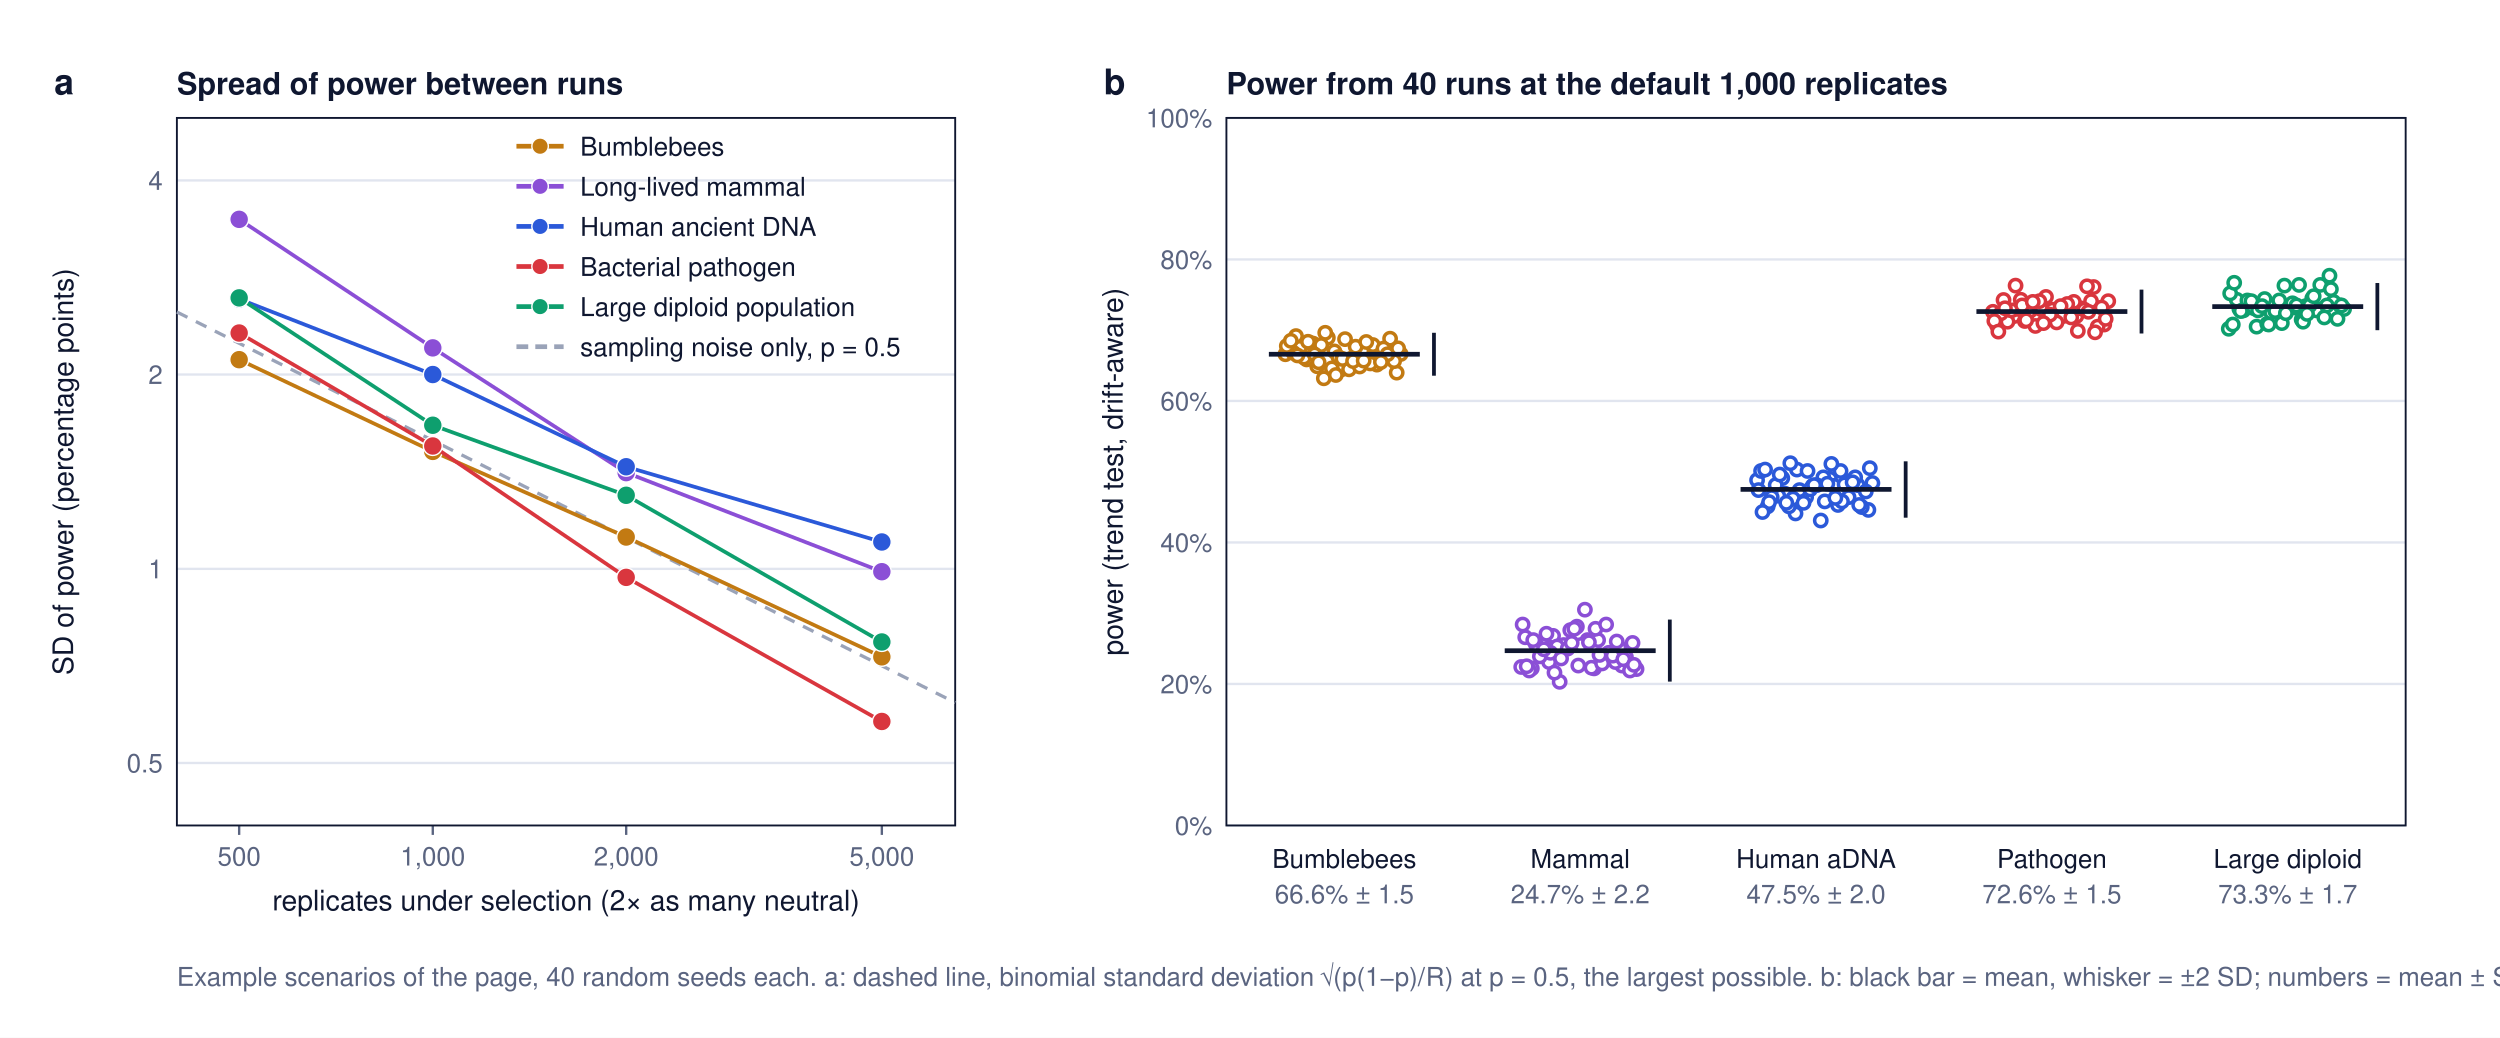
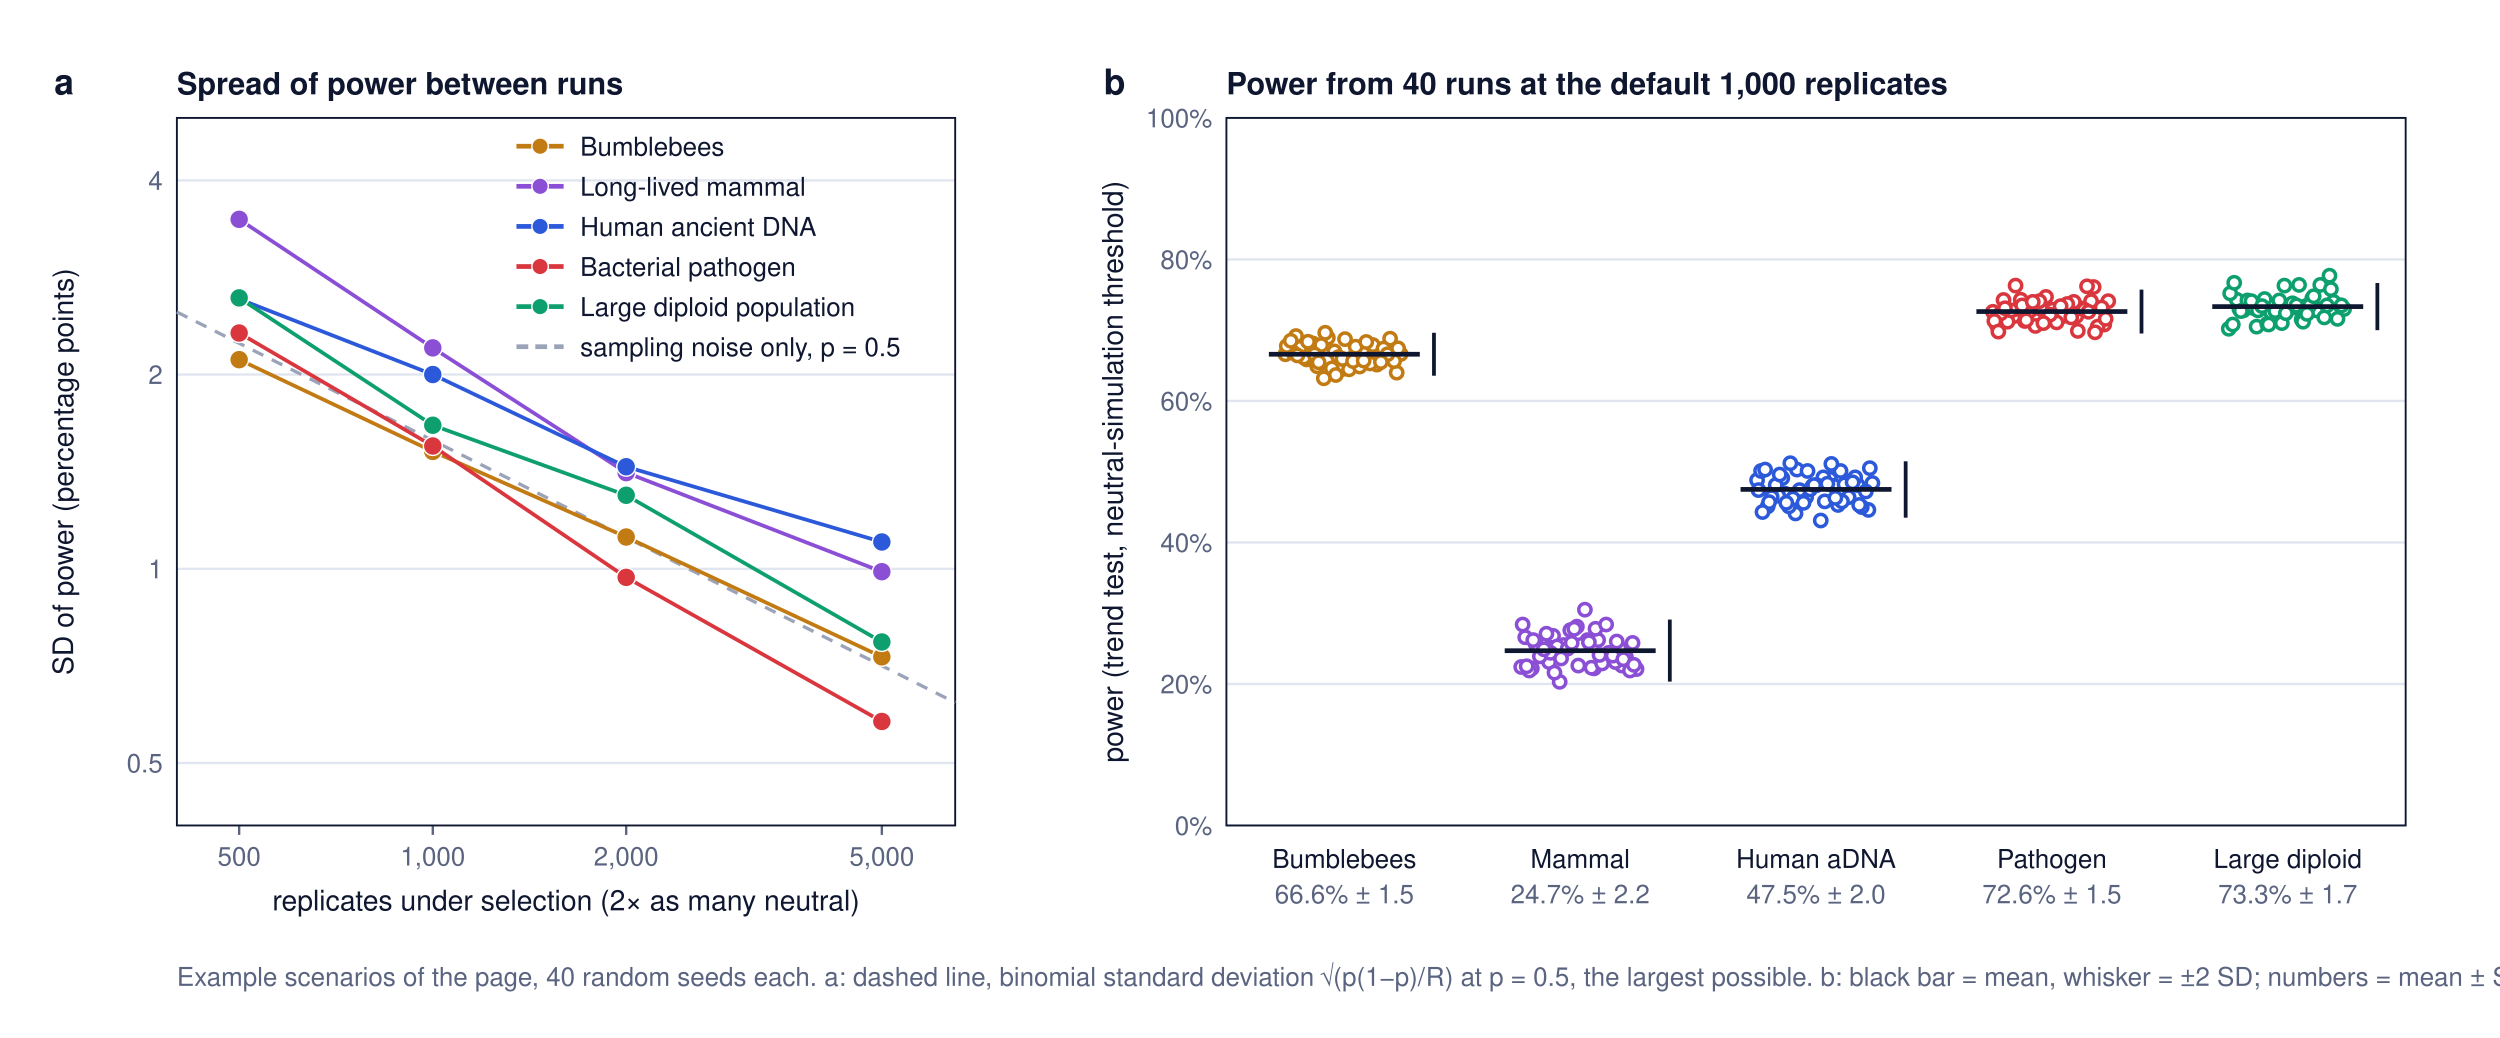
<svg xmlns="http://www.w3.org/2000/svg" width="1060" height="440" viewBox="0 0 1060 440" font-family="Helvetica,Arial,sans-serif">
  <defs>
    <g id="m0">
      <circle r="4" fill="#C27A12" stroke="#fff" stroke-width="0.6" />
    </g>
    <g id="m1">
      <circle r="4" fill="#8B4FD6" stroke="#fff" stroke-width="0.6" />
    </g>
    <g id="m2">
      <circle r="4" fill="#2B59D9" stroke="#fff" stroke-width="0.6" />
    </g>
    <g id="m3">
      <circle r="4" fill="#D9363E" stroke="#fff" stroke-width="0.6" />
    </g>
    <g id="m4">
      <circle r="4" fill="#0E9F6E" stroke="#fff" stroke-width="0.6" />
    </g>
    <g id="m5">
      <circle r="3.5" fill="#C27A12" stroke="#fff" stroke-width="0.6" />
    </g>
    <g id="m6">
      <circle r="3.5" fill="#8B4FD6" stroke="#fff" stroke-width="0.6" />
    </g>
    <g id="m7">
      <circle r="3.5" fill="#2B59D9" stroke="#fff" stroke-width="0.6" />
    </g>
    <g id="m8">
      <circle r="3.5" fill="#D9363E" stroke="#fff" stroke-width="0.6" />
    </g>
    <g id="m9">
      <circle r="3.5" fill="#0E9F6E" stroke="#fff" stroke-width="0.6" />
    </g>
    <g id="m10">
      <circle r="2.6" fill="#fff" stroke="#C27A12" stroke-width="1.5" />
    </g>
    <g id="m11">
      <circle r="2.6" fill="#fff" stroke="#8B4FD6" stroke-width="1.5" />
    </g>
    <g id="m12">
      <circle r="2.6" fill="#fff" stroke="#2B59D9" stroke-width="1.5" />
    </g>
    <g id="m13">
      <circle r="2.6" fill="#fff" stroke="#D9363E" stroke-width="1.5" />
    </g>
    <g id="m14">
      <circle r="2.6" fill="#fff" stroke="#0E9F6E" stroke-width="1.5" />
    </g>
  </defs>
  <rect width="1060" height="440" fill="#fff" />
  <text x="75.0" y="40.0" font-size="13" text-anchor="start" fill="#0F1730" font-weight="600">Spread of power between runs</text>
  <text x="23.0" y="40.0" font-size="15" text-anchor="start" fill="#0F1730" font-weight="700">a</text>
  <line x1="75" x2="405" y1="323.5" y2="323.5" stroke="#E1E5EF" />
  <text x="69" y="327.5" font-size="11" text-anchor="end" fill="#5A6480">0.5</text>
  <line x1="75" x2="405" y1="241.2" y2="241.2" stroke="#E1E5EF" />
  <text x="69" y="245.2" font-size="11" text-anchor="end" fill="#5A6480">1</text>
  <line x1="75" x2="405" y1="158.8" y2="158.8" stroke="#E1E5EF" />
  <text x="69" y="162.8" font-size="11" text-anchor="end" fill="#5A6480">2</text>
  <line x1="75" x2="405" y1="76.5" y2="76.5" stroke="#E1E5EF" />
  <text x="69" y="80.5" font-size="11" text-anchor="end" fill="#5A6480">4</text>
  <line x1="101.4" x2="101.4" y1="350" y2="354" stroke="#5A6480" />
  <text x="101.4" y="367" font-size="11" text-anchor="middle" fill="#5A6480">500</text>
  <line x1="183.5" x2="183.5" y1="350" y2="354" stroke="#5A6480" />
  <text x="183.5" y="367" font-size="11" text-anchor="middle" fill="#5A6480">1,000</text>
  <line x1="265.5" x2="265.5" y1="350" y2="354" stroke="#5A6480" />
  <text x="265.5" y="367" font-size="11" text-anchor="middle" fill="#5A6480">2,000</text>
  <line x1="373.9" x2="373.9" y1="350" y2="354" stroke="#5A6480" />
  <text x="373.9" y="367" font-size="11" text-anchor="middle" fill="#5A6480">5,000</text>
  <rect x="75" y="50" width="330" height="300" fill="none" stroke="#0F1730" stroke-width=".8" />
  <text x="240.0" y="386.0" font-size="12" text-anchor="middle" fill="#0F1730">replicates under selection (2× as many neutral)</text>
  <text x="31.0" y="200.0" font-size="12" text-anchor="middle" fill="#0F1730" transform="rotate(-90 31.0 200.0)">SD of power (percentage points)</text>
  <path d="M75.0 132.3L405.0 297.9" fill="none" stroke="#9AA3B8" stroke-width="1.4" stroke-dasharray="5 4" stroke-opacity="1" />
  <path d="M101.4 152.5L183.5 191.4L265.5 227.7L373.9 278.5" fill="none" stroke="#C27A12" stroke-width="1.6" stroke-opacity="1" />
  <use href="#m0" x="101.4" y="152.5" />
  <use href="#m0" x="183.5" y="191.4" />
  <use href="#m0" x="265.5" y="227.7" />
  <use href="#m0" x="373.9" y="278.5" />
  <path d="M101.4 93.0L183.5 147.5L265.5 200.4L373.9 242.4" fill="none" stroke="#8B4FD6" stroke-width="1.6" stroke-opacity="1" />
  <use href="#m1" x="101.4" y="93.0" />
  <use href="#m1" x="183.5" y="147.5" />
  <use href="#m1" x="265.5" y="200.4" />
  <use href="#m1" x="373.9" y="242.4" />
  <path d="M101.4 126.8L183.5 158.8L265.5 197.9L373.9 229.8" fill="none" stroke="#2B59D9" stroke-width="1.6" stroke-opacity="1" />
  <use href="#m2" x="101.4" y="126.8" />
  <use href="#m2" x="183.5" y="158.8" />
  <use href="#m2" x="265.5" y="197.9" />
  <use href="#m2" x="373.9" y="229.8" />
  <path d="M101.4 141.2L183.5 189.1L265.5 244.8L373.9 305.9" fill="none" stroke="#D9363E" stroke-width="1.6" stroke-opacity="1" />
  <use href="#m3" x="101.4" y="141.2" />
  <use href="#m3" x="183.5" y="189.1" />
  <use href="#m3" x="265.5" y="244.8" />
  <use href="#m3" x="373.9" y="305.9" />
  <path d="M101.4 126.3L183.5 180.3L265.5 210.0L373.9 272.2" fill="none" stroke="#0E9F6E" stroke-width="1.6" stroke-opacity="1" />
  <use href="#m4" x="101.4" y="126.3" />
  <use href="#m4" x="183.5" y="180.3" />
  <use href="#m4" x="265.5" y="210.0" />
  <use href="#m4" x="373.9" y="272.2" />
  <line x1="218.973" x2="238.973" y1="62.0" y2="62.0" stroke="#C27A12" stroke-width="2" />
  <use href="#m5" x="229.0" y="62.0" />
  <text x="246.0" y="66.0" font-size="11" text-anchor="start" fill="#0F1730">Bumblebees</text>
  <line x1="218.973" x2="238.973" y1="79.0" y2="79.0" stroke="#8B4FD6" stroke-width="2" />
  <use href="#m6" x="229.0" y="79.0" />
  <text x="246.0" y="83.0" font-size="11" text-anchor="start" fill="#0F1730">Long-lived mammal</text>
  <line x1="218.973" x2="238.973" y1="96.0" y2="96.0" stroke="#2B59D9" stroke-width="2" />
  <use href="#m7" x="229.0" y="96.0" />
  <text x="246.0" y="100.0" font-size="11" text-anchor="start" fill="#0F1730">Human ancient DNA</text>
  <line x1="218.973" x2="238.973" y1="113.0" y2="113.0" stroke="#D9363E" stroke-width="2" />
  <use href="#m8" x="229.0" y="113.0" />
  <text x="246.0" y="117.0" font-size="11" text-anchor="start" fill="#0F1730">Bacterial pathogen</text>
  <line x1="218.973" x2="238.973" y1="130.0" y2="130.0" stroke="#0E9F6E" stroke-width="2" />
  <use href="#m9" x="229.0" y="130.0" />
  <text x="246.0" y="134.0" font-size="11" text-anchor="start" fill="#0F1730">Large diploid population</text>
  <line x1="218.973" x2="238.973" y1="147.0" y2="147.0" stroke="#9AA3B8" stroke-width="2" stroke-dasharray="5 3" />
  <text x="246.0" y="151.0" font-size="11" text-anchor="start" fill="#0F1730">sampling noise only, p = 0.5</text>
  <text x="520.0" y="40.0" font-size="13" text-anchor="start" fill="#0F1730" font-weight="600">Power from 40 runs at the default 1,000 replicates</text>
  <text x="468.0" y="40.0" font-size="15" text-anchor="start" fill="#0F1730" font-weight="700">b</text>
  <line x1="520" x2="1020" y1="350.0" y2="350.0" stroke="#E1E5EF" />
  <text x="514" y="354.0" font-size="11" text-anchor="end" fill="#5A6480">0%</text>
  <line x1="520" x2="1020" y1="290.0" y2="290.0" stroke="#E1E5EF" />
  <text x="514" y="294.0" font-size="11" text-anchor="end" fill="#5A6480">20%</text>
  <line x1="520" x2="1020" y1="230.0" y2="230.0" stroke="#E1E5EF" />
  <text x="514" y="234.0" font-size="11" text-anchor="end" fill="#5A6480">40%</text>
  <line x1="520" x2="1020" y1="170.0" y2="170.0" stroke="#E1E5EF" />
  <text x="514" y="174.0" font-size="11" text-anchor="end" fill="#5A6480">60%</text>
  <line x1="520" x2="1020" y1="110.0" y2="110.0" stroke="#E1E5EF" />
  <text x="514" y="114.0" font-size="11" text-anchor="end" fill="#5A6480">80%</text>
  <line x1="520" x2="1020" y1="50.0" y2="50.0" stroke="#E1E5EF" />
  <text x="514" y="54.0" font-size="11" text-anchor="end" fill="#5A6480">100%</text>
  <rect x="520" y="50" width="500" height="300" fill="none" stroke="#0F1730" stroke-width=".8" />
-   <text x="476.0" y="200.0" font-size="12" text-anchor="middle" fill="#0F1730" transform="rotate(-90 476.0 200.0)">power (trend test, drift-aware)</text>
+   <text x="476.0" y="200.0" font-size="12" text-anchor="middle" fill="#0F1730" transform="rotate(-90 476.0 200.0)">power (trend test, neutral-simulation threshold)</text>
  <use href="#m10" x="545.0" y="150.2" />
  <use href="#m10" x="575.9" y="152.8" />
  <use href="#m10" x="556.8" y="145.7" />
  <use href="#m10" x="587.7" y="149.3" />
  <use href="#m10" x="568.6" y="156.7" />
  <use href="#m10" x="549.5" y="142.5" />
  <use href="#m10" x="580.4" y="150.5" />
  <use href="#m10" x="561.3" y="160.4" />
  <use href="#m10" x="592.2" y="158.0" />
  <use href="#m10" x="573.1" y="152.0" />
  <use href="#m10" x="554.0" y="152.4" />
  <use href="#m10" x="584.9" y="149.8" />
  <use href="#m10" x="565.8" y="149.0" />
  <use href="#m10" x="546.7" y="146.6" />
  <use href="#m10" x="577.6" y="148.7" />
  <use href="#m10" x="558.5" y="155.3" />
  <use href="#m10" x="589.4" y="143.6" />
  <use href="#m10" x="570.3" y="143.8" />
  <use href="#m10" x="551.2" y="147.5" />
  <use href="#m10" x="582.1" y="146.3" />
  <use href="#m10" x="563.0" y="143.2" />
  <use href="#m10" x="593.9" y="150.1" />
  <use href="#m10" x="574.8" y="147.0" />
  <use href="#m10" x="555.7" y="145.5" />
  <use href="#m10" x="586.6" y="147.8" />
  <use href="#m10" x="567.5" y="151.4" />
  <use href="#m10" x="548.4" y="149.6" />
  <use href="#m10" x="579.3" y="145.0" />
  <use href="#m10" x="560.2" y="146.3" />
  <use href="#m10" x="591.1" y="153.1" />
  <use href="#m10" x="572.0" y="156.6" />
  <use href="#m10" x="552.9" y="151.6" />
  <use href="#m10" x="583.8" y="154.6" />
  <use href="#m10" x="564.7" y="156.2" />
  <use href="#m10" x="545.6" y="146.7" />
  <use href="#m10" x="576.5" y="155.4" />
  <use href="#m10" x="557.4" y="150.3" />
  <use href="#m10" x="588.3" y="150.2" />
  <use href="#m10" x="569.2" y="152.2" />
  <use href="#m10" x="550.1" y="150.7" />
  <use href="#m10" x="581.0" y="154.1" />
  <use href="#m10" x="561.9" y="141.1" />
  <use href="#m10" x="592.8" y="147.7" />
  <use href="#m10" x="573.7" y="153.1" />
  <use href="#m10" x="554.6" y="144.9" />
  <use href="#m10" x="585.5" y="153.5" />
  <use href="#m10" x="566.4" y="159.0" />
  <use href="#m10" x="547.3" y="144.5" />
  <use href="#m10" x="578.2" y="152.9" />
  <use href="#m10" x="559.1" y="153.6" />
  <path d="M538.0 150.2L602.0 150.2" fill="none" stroke="#0F1730" stroke-width="2" stroke-opacity="1" />
  <line x1="608.0" x2="608.0" y1="159.3" y2="141.1" stroke="#0F1730" stroke-width="1.6" />
  <text x="570.0" y="368.0" font-size="11" text-anchor="middle" fill="#0F1730">Bumblebees</text>
  <text x="570.0" y="383.0" font-size="11" text-anchor="middle" fill="#5A6480">66.6% ± 1.5</text>
  <use href="#m11" x="645.0" y="282.8" />
  <use href="#m11" x="675.9" y="283.4" />
  <use href="#m11" x="656.8" y="280.7" />
  <use href="#m11" x="687.7" y="282.2" />
  <use href="#m11" x="668.6" y="265.7" />
  <use href="#m11" x="649.5" y="283.4" />
  <use href="#m11" x="680.4" y="278.0" />
  <use href="#m11" x="661.3" y="289.1" />
  <use href="#m11" x="692.2" y="272.6" />
  <use href="#m11" x="673.1" y="271.4" />
  <use href="#m11" x="654.0" y="273.5" />
  <use href="#m11" x="684.9" y="280.7" />
  <use href="#m11" x="665.8" y="267.2" />
  <use href="#m11" x="646.7" y="270.2" />
  <use href="#m11" x="677.6" y="271.4" />
  <use href="#m11" x="658.5" y="269.6" />
  <use href="#m11" x="689.4" y="278.6" />
  <use href="#m11" x="670.3" y="273.5" />
  <use href="#m11" x="651.2" y="273.2" />
  <use href="#m11" x="682.1" y="276.8" />
  <use href="#m11" x="663.0" y="273.5" />
  <use href="#m11" x="693.9" y="283.7" />
  <use href="#m11" x="674.8" y="283.1" />
  <use href="#m11" x="655.7" y="268.7" />
  <use href="#m11" x="686.6" y="274.7" />
  <use href="#m11" x="667.5" y="266.6" />
  <use href="#m11" x="648.4" y="284.3" />
  <use href="#m11" x="679.3" y="281.3" />
  <use href="#m11" x="660.2" y="274.1" />
  <use href="#m11" x="691.1" y="284.3" />
  <use href="#m11" x="672.0" y="258.5" />
  <use href="#m11" x="652.9" y="278.3" />
  <use href="#m11" x="683.8" y="278.0" />
  <use href="#m11" x="664.7" y="275.0" />
  <use href="#m11" x="645.6" y="264.8" />
  <use href="#m11" x="676.5" y="266.6" />
  <use href="#m11" x="657.4" y="276.8" />
  <use href="#m11" x="688.3" y="279.5" />
  <use href="#m11" x="669.2" y="282.2" />
  <use href="#m11" x="650.1" y="271.4" />
  <use href="#m11" x="681.0" y="264.8" />
  <use href="#m11" x="661.9" y="279.2" />
  <use href="#m11" x="692.8" y="281.9" />
  <use href="#m11" x="673.7" y="272.3" />
  <use href="#m11" x="654.6" y="275.3" />
  <use href="#m11" x="685.5" y="272.0" />
  <use href="#m11" x="666.4" y="272.6" />
  <use href="#m11" x="647.3" y="282.5" />
  <use href="#m11" x="678.2" y="277.7" />
  <use href="#m11" x="659.1" y="285.2" />
  <path d="M638.0 275.9L702.0 275.9" fill="none" stroke="#0F1730" stroke-width="2" stroke-opacity="1" />
  <line x1="708.0" x2="708.0" y1="289.0" y2="262.7" stroke="#0F1730" stroke-width="1.6" />
  <text x="670.0" y="368.0" font-size="11" text-anchor="middle" fill="#0F1730">Mammal</text>
  <text x="670.0" y="383.0" font-size="11" text-anchor="middle" fill="#5A6480">24.7% ± 2.2</text>
  <use href="#m12" x="745.0" y="203.6" />
  <use href="#m12" x="775.9" y="203.0" />
  <use href="#m12" x="756.8" y="209.3" />
  <use href="#m12" x="787.7" y="205.7" />
  <use href="#m12" x="768.6" y="206.0" />
  <use href="#m12" x="749.5" y="214.7" />
  <use href="#m12" x="780.4" y="199.7" />
  <use href="#m12" x="761.3" y="217.7" />
  <use href="#m12" x="792.2" y="216.2" />
  <use href="#m12" x="773.1" y="202.4" />
  <use href="#m12" x="754.0" y="210.2" />
  <use href="#m12" x="784.9" y="203.9" />
  <use href="#m12" x="765.8" y="210.8" />
  <use href="#m12" x="746.7" y="199.7" />
  <use href="#m12" x="777.6" y="206.0" />
  <use href="#m12" x="758.5" y="214.7" />
  <use href="#m12" x="789.4" y="215.0" />
  <use href="#m12" x="770.3" y="205.7" />
  <use href="#m12" x="751.2" y="210.8" />
  <use href="#m12" x="782.1" y="205.4" />
  <use href="#m12" x="763.0" y="207.8" />
  <use href="#m12" x="793.9" y="204.8" />
  <use href="#m12" x="774.8" y="205.1" />
  <use href="#m12" x="755.7" y="202.7" />
  <use href="#m12" x="786.6" y="202.4" />
  <use href="#m12" x="767.5" y="207.5" />
  <use href="#m12" x="748.4" y="199.1" />
  <use href="#m12" x="779.3" y="214.1" />
  <use href="#m12" x="760.2" y="211.4" />
  <use href="#m12" x="791.1" y="208.4" />
  <use href="#m12" x="772.0" y="220.7" />
  <use href="#m12" x="752.9" y="205.7" />
  <use href="#m12" x="783.8" y="210.8" />
  <use href="#m12" x="764.7" y="213.2" />
  <use href="#m12" x="745.6" y="207.8" />
  <use href="#m12" x="776.5" y="196.7" />
  <use href="#m12" x="757.4" y="213.2" />
  <use href="#m12" x="788.3" y="214.1" />
  <use href="#m12" x="769.2" y="205.7" />
  <use href="#m12" x="750.1" y="212.9" />
  <use href="#m12" x="781.0" y="212.6" />
  <use href="#m12" x="761.9" y="199.1" />
  <use href="#m12" x="792.8" y="198.5" />
  <use href="#m12" x="773.7" y="212.6" />
  <use href="#m12" x="754.6" y="201.2" />
  <use href="#m12" x="785.5" y="204.5" />
  <use href="#m12" x="766.4" y="199.7" />
  <use href="#m12" x="747.3" y="217.1" />
  <use href="#m12" x="778.2" y="211.1" />
  <use href="#m12" x="759.1" y="196.4" />
  <path d="M738.0 207.5L802.0 207.5" fill="none" stroke="#0F1730" stroke-width="2" stroke-opacity="1" />
  <line x1="808.0" x2="808.0" y1="219.5" y2="195.6" stroke="#0F1730" stroke-width="1.6" />
  <text x="770.0" y="368.0" font-size="11" text-anchor="middle" fill="#0F1730">Human aDNA</text>
  <text x="770.0" y="383.0" font-size="11" text-anchor="middle" fill="#5A6480">47.5% ± 2.0</text>
  <use href="#m13" x="845.0" y="132.2" />
  <use href="#m13" x="875.9" y="132.5" />
  <use href="#m13" x="856.8" y="127.1" />
  <use href="#m13" x="887.7" y="121.7" />
  <use href="#m13" x="868.6" y="131.3" />
  <use href="#m13" x="849.5" y="127.2" />
  <use href="#m13" x="880.4" y="134.0" />
  <use href="#m13" x="861.3" y="131.3" />
  <use href="#m13" x="892.2" y="137.6" />
  <use href="#m13" x="873.1" y="131.9" />
  <use href="#m13" x="854.0" y="134.0" />
  <use href="#m13" x="884.9" y="121.4" />
  <use href="#m13" x="865.8" y="131.3" />
  <use href="#m13" x="846.7" y="137.9" />
  <use href="#m13" x="877.6" y="131.6" />
  <use href="#m13" x="858.5" y="136.1" />
  <use href="#m13" x="889.4" y="138.5" />
  <use href="#m13" x="870.3" y="131.3" />
  <use href="#m13" x="851.2" y="136.4" />
  <use href="#m13" x="882.1" y="130.7" />
  <use href="#m13" x="863.0" y="138.2" />
  <use href="#m13" x="893.9" y="127.7" />
  <use href="#m13" x="874.8" y="134.0" />
  <use href="#m13" x="855.7" y="131.0" />
  <use href="#m13" x="886.6" y="127.7" />
  <use href="#m13" x="867.5" y="125.9" />
  <use href="#m13" x="848.4" y="132.8" />
  <use href="#m13" x="879.3" y="128.0" />
  <use href="#m13" x="860.2" y="132.2" />
  <use href="#m13" x="891.1" y="130.4" />
  <use href="#m13" x="872.0" y="136.7" />
  <use href="#m13" x="852.9" y="131.6" />
  <use href="#m13" x="883.8" y="131.3" />
  <use href="#m13" x="864.7" y="127.7" />
  <use href="#m13" x="845.6" y="136.1" />
  <use href="#m13" x="876.5" y="128.9" />
  <use href="#m13" x="857.4" y="129.5" />
  <use href="#m13" x="888.3" y="140.9" />
  <use href="#m13" x="869.2" y="133.4" />
  <use href="#m13" x="850.1" y="130.7" />
  <use href="#m13" x="881.0" y="140.3" />
  <use href="#m13" x="861.9" y="128.0" />
  <use href="#m13" x="892.8" y="135.2" />
  <use href="#m13" x="873.7" y="129.8" />
  <use href="#m13" x="854.6" y="121.1" />
  <use href="#m13" x="885.5" y="132.2" />
  <use href="#m13" x="866.4" y="137.0" />
  <use href="#m13" x="847.3" y="140.6" />
  <use href="#m13" x="878.2" y="134.6" />
  <use href="#m13" x="859.1" y="135.8" />
  <path d="M838.0 132.1L902.0 132.1" fill="none" stroke="#0F1730" stroke-width="2" stroke-opacity="1" />
  <line x1="908.0" x2="908.0" y1="141.4" y2="122.8" stroke="#0F1730" stroke-width="1.6" />
  <text x="870.0" y="368.0" font-size="11" text-anchor="middle" fill="#0F1730">Pathogen</text>
  <text x="870.0" y="383.0" font-size="11" text-anchor="middle" fill="#5A6480">72.6% ± 1.5</text>
  <use href="#m14" x="945.0" y="139.4" />
  <use href="#m14" x="975.9" y="135.5" />
  <use href="#m14" x="956.8" y="138.5" />
  <use href="#m14" x="987.7" y="116.9" />
  <use href="#m14" x="968.6" y="121.1" />
  <use href="#m14" x="949.5" y="131.0" />
  <use href="#m14" x="980.4" y="126.5" />
  <use href="#m14" x="961.3" y="137.3" />
  <use href="#m14" x="992.2" y="129.5" />
  <use href="#m14" x="973.1" y="130.4" />
  <use href="#m14" x="954.0" y="129.8" />
  <use href="#m14" x="984.9" y="131.0" />
  <use href="#m14" x="965.8" y="132.2" />
  <use href="#m14" x="946.7" y="137.6" />
  <use href="#m14" x="977.6" y="129.8" />
  <use href="#m14" x="958.5" y="129.8" />
  <use href="#m14" x="989.4" y="128.0" />
  <use href="#m14" x="970.3" y="130.1" />
  <use href="#m14" x="951.2" y="131.6" />
  <use href="#m14" x="982.1" y="131.6" />
  <use href="#m14" x="963.0" y="132.5" />
  <use href="#m14" x="993.9" y="131.0" />
  <use href="#m14" x="974.8" y="120.8" />
  <use href="#m14" x="955.7" y="130.7" />
  <use href="#m14" x="986.6" y="129.5" />
  <use href="#m14" x="967.5" y="137.0" />
  <use href="#m14" x="948.4" y="127.1" />
  <use href="#m14" x="979.3" y="129.5" />
  <use href="#m14" x="960.2" y="126.8" />
  <use href="#m14" x="991.1" y="135.2" />
  <use href="#m14" x="972.0" y="128.6" />
  <use href="#m14" x="952.9" y="127.4" />
  <use href="#m14" x="983.8" y="120.8" />
  <use href="#m14" x="964.7" y="131.9" />
  <use href="#m14" x="945.6" y="124.4" />
  <use href="#m14" x="976.5" y="136.4" />
  <use href="#m14" x="957.4" y="131.6" />
  <use href="#m14" x="988.3" y="122.6" />
  <use href="#m14" x="969.2" y="132.8" />
  <use href="#m14" x="950.1" y="131.9" />
  <use href="#m14" x="981.0" y="125.6" />
  <use href="#m14" x="961.9" y="137.6" />
  <use href="#m14" x="992.8" y="129.5" />
  <use href="#m14" x="973.7" y="129.5" />
  <use href="#m14" x="954.6" y="127.7" />
  <use href="#m14" x="985.5" y="134.6" />
  <use href="#m14" x="966.4" y="127.4" />
  <use href="#m14" x="947.3" y="119.9" />
  <use href="#m14" x="978.2" y="133.1" />
  <use href="#m14" x="959.1" y="129.8" />
  <path d="M938.0 130.0L1002.0 130.0" fill="none" stroke="#0F1730" stroke-width="2" stroke-opacity="1" />
  <line x1="1008.0" x2="1008.0" y1="140.0" y2="120.0" stroke="#0F1730" stroke-width="1.6" />
  <text x="970.0" y="368.0" font-size="11" text-anchor="middle" fill="#0F1730">Large diploid</text>
  <text x="970.0" y="383.0" font-size="11" text-anchor="middle" fill="#5A6480">73.3% ± 1.7</text>
  <text x="75.0" y="418.0" font-size="11" text-anchor="start" fill="#5A6480">Example scenarios of the page, 40 random seeds each. a: dashed line, binomial standard deviation √(p(1−p)/R) at p = 0.5, the largest possible. b: black bar = mean, whisker = ±2 SD; numbers = mean ± SD.</text>
</svg>
